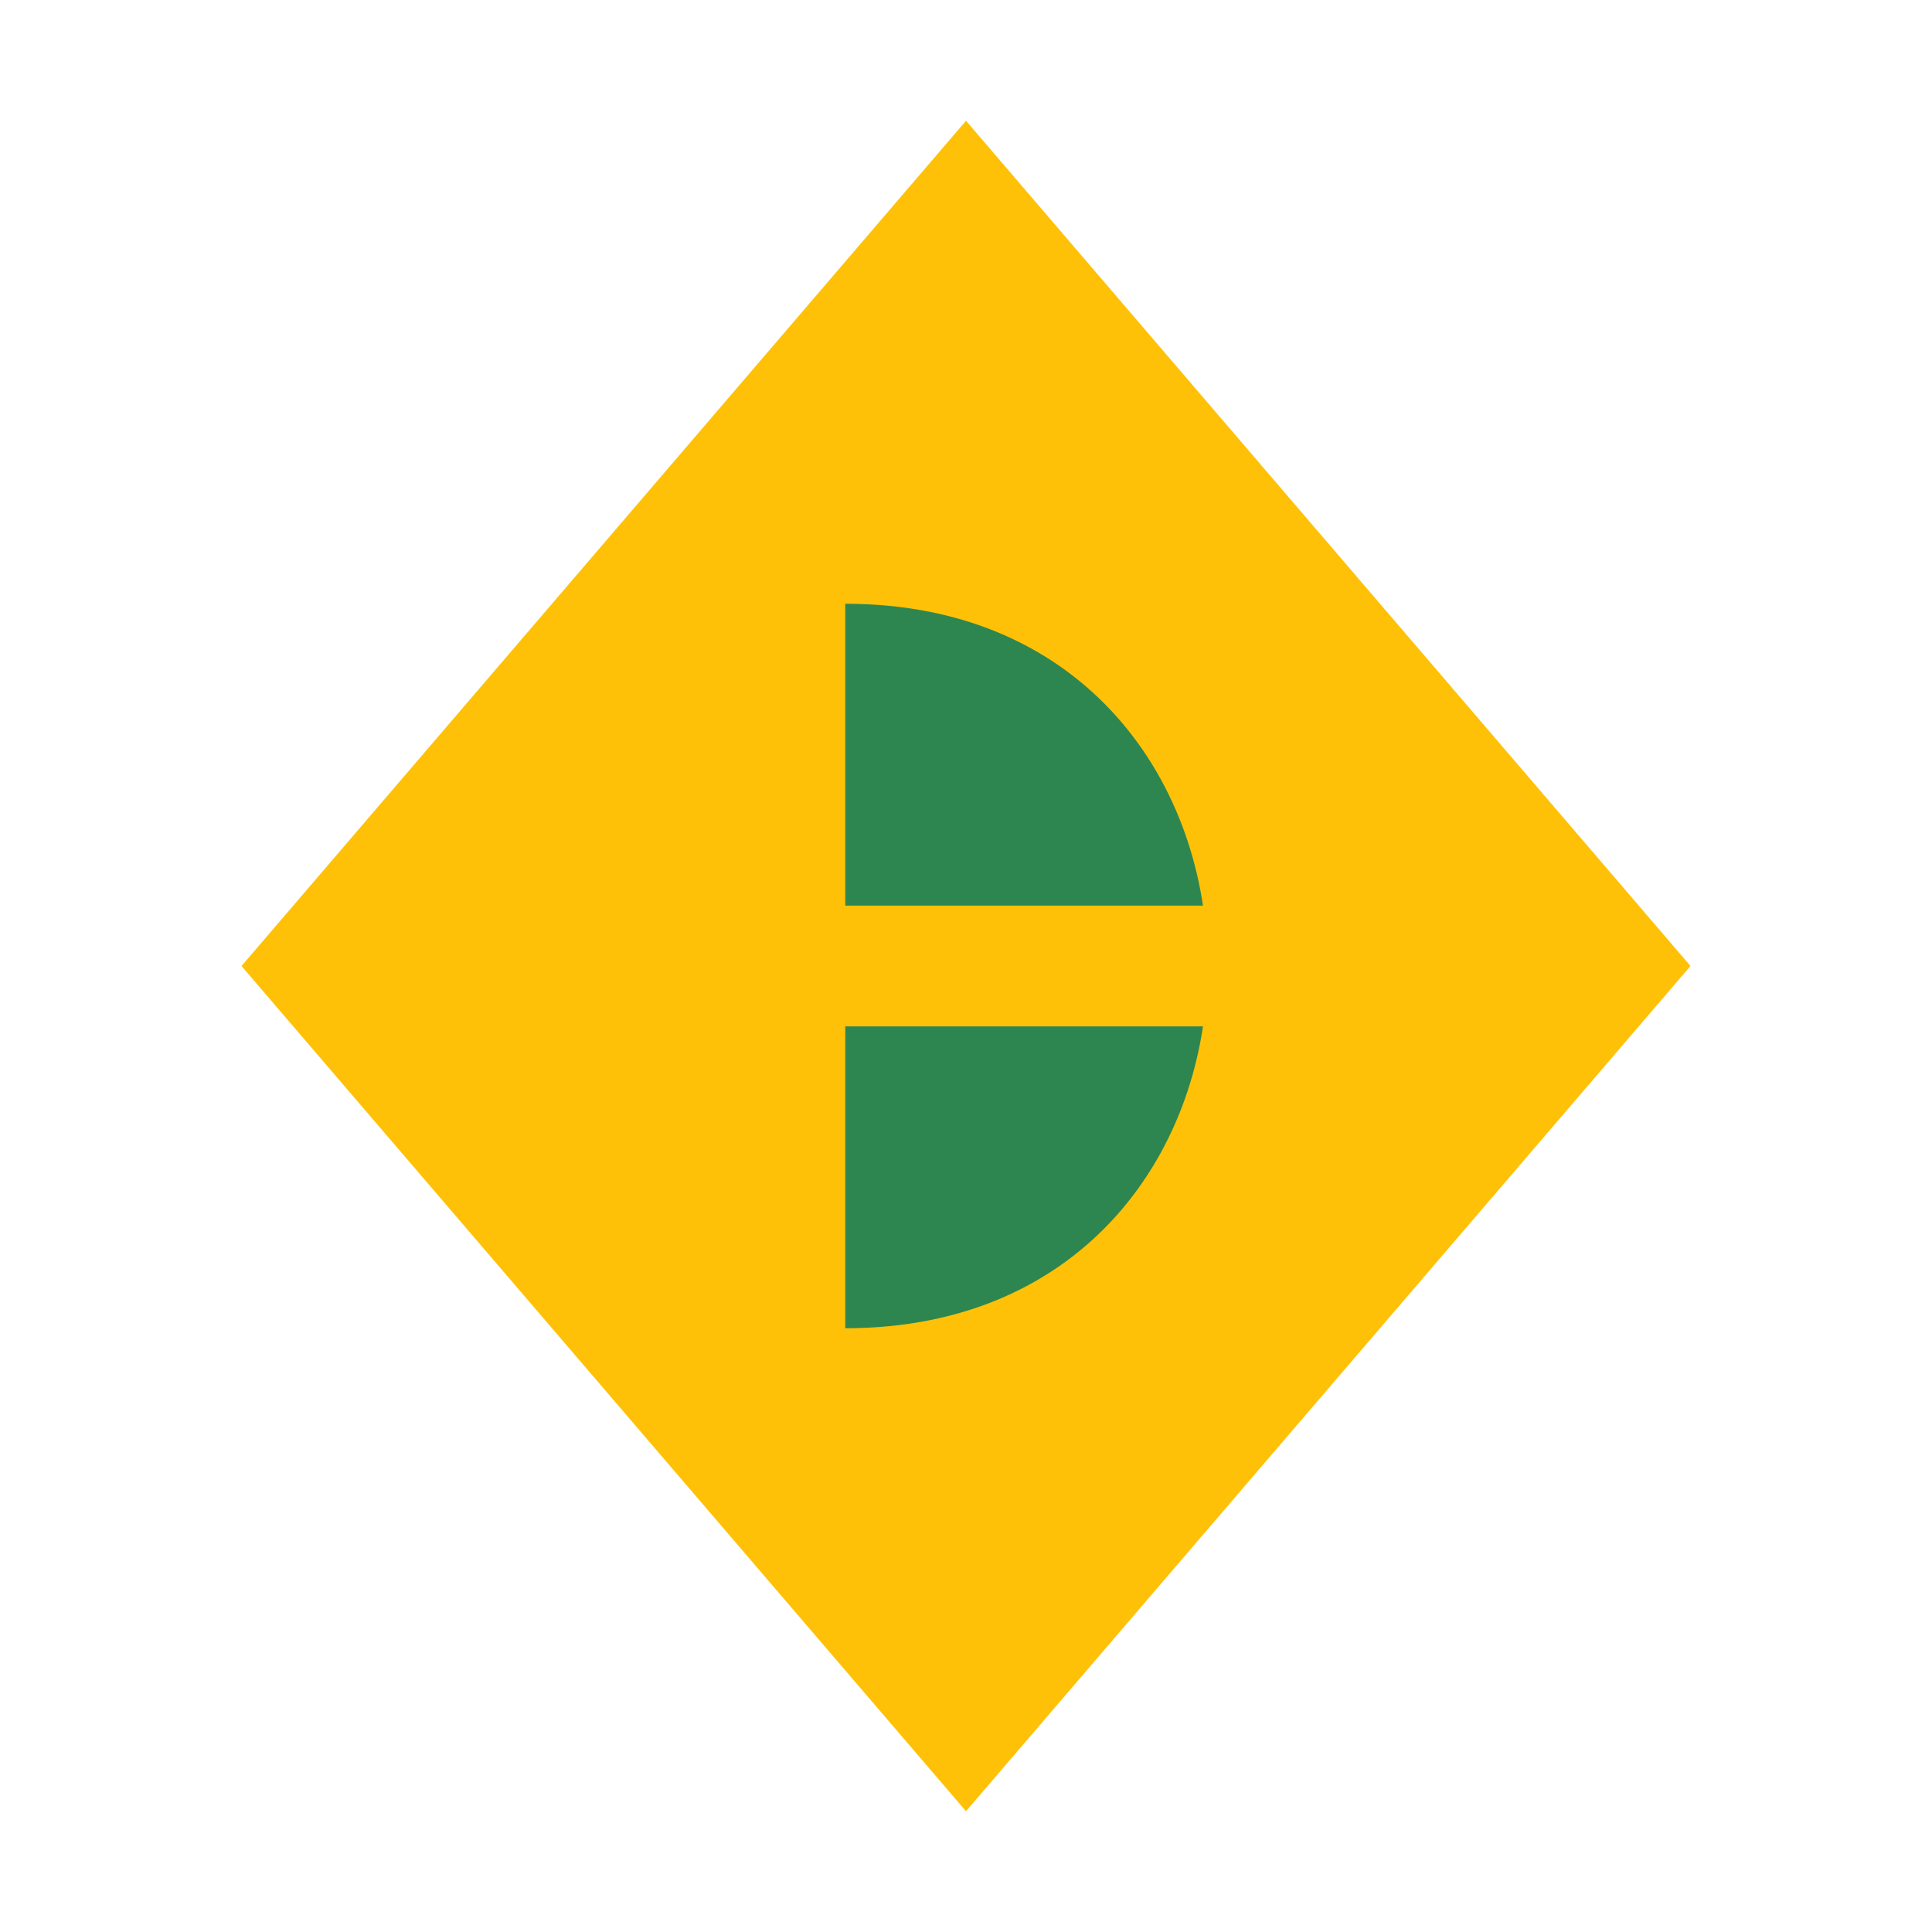
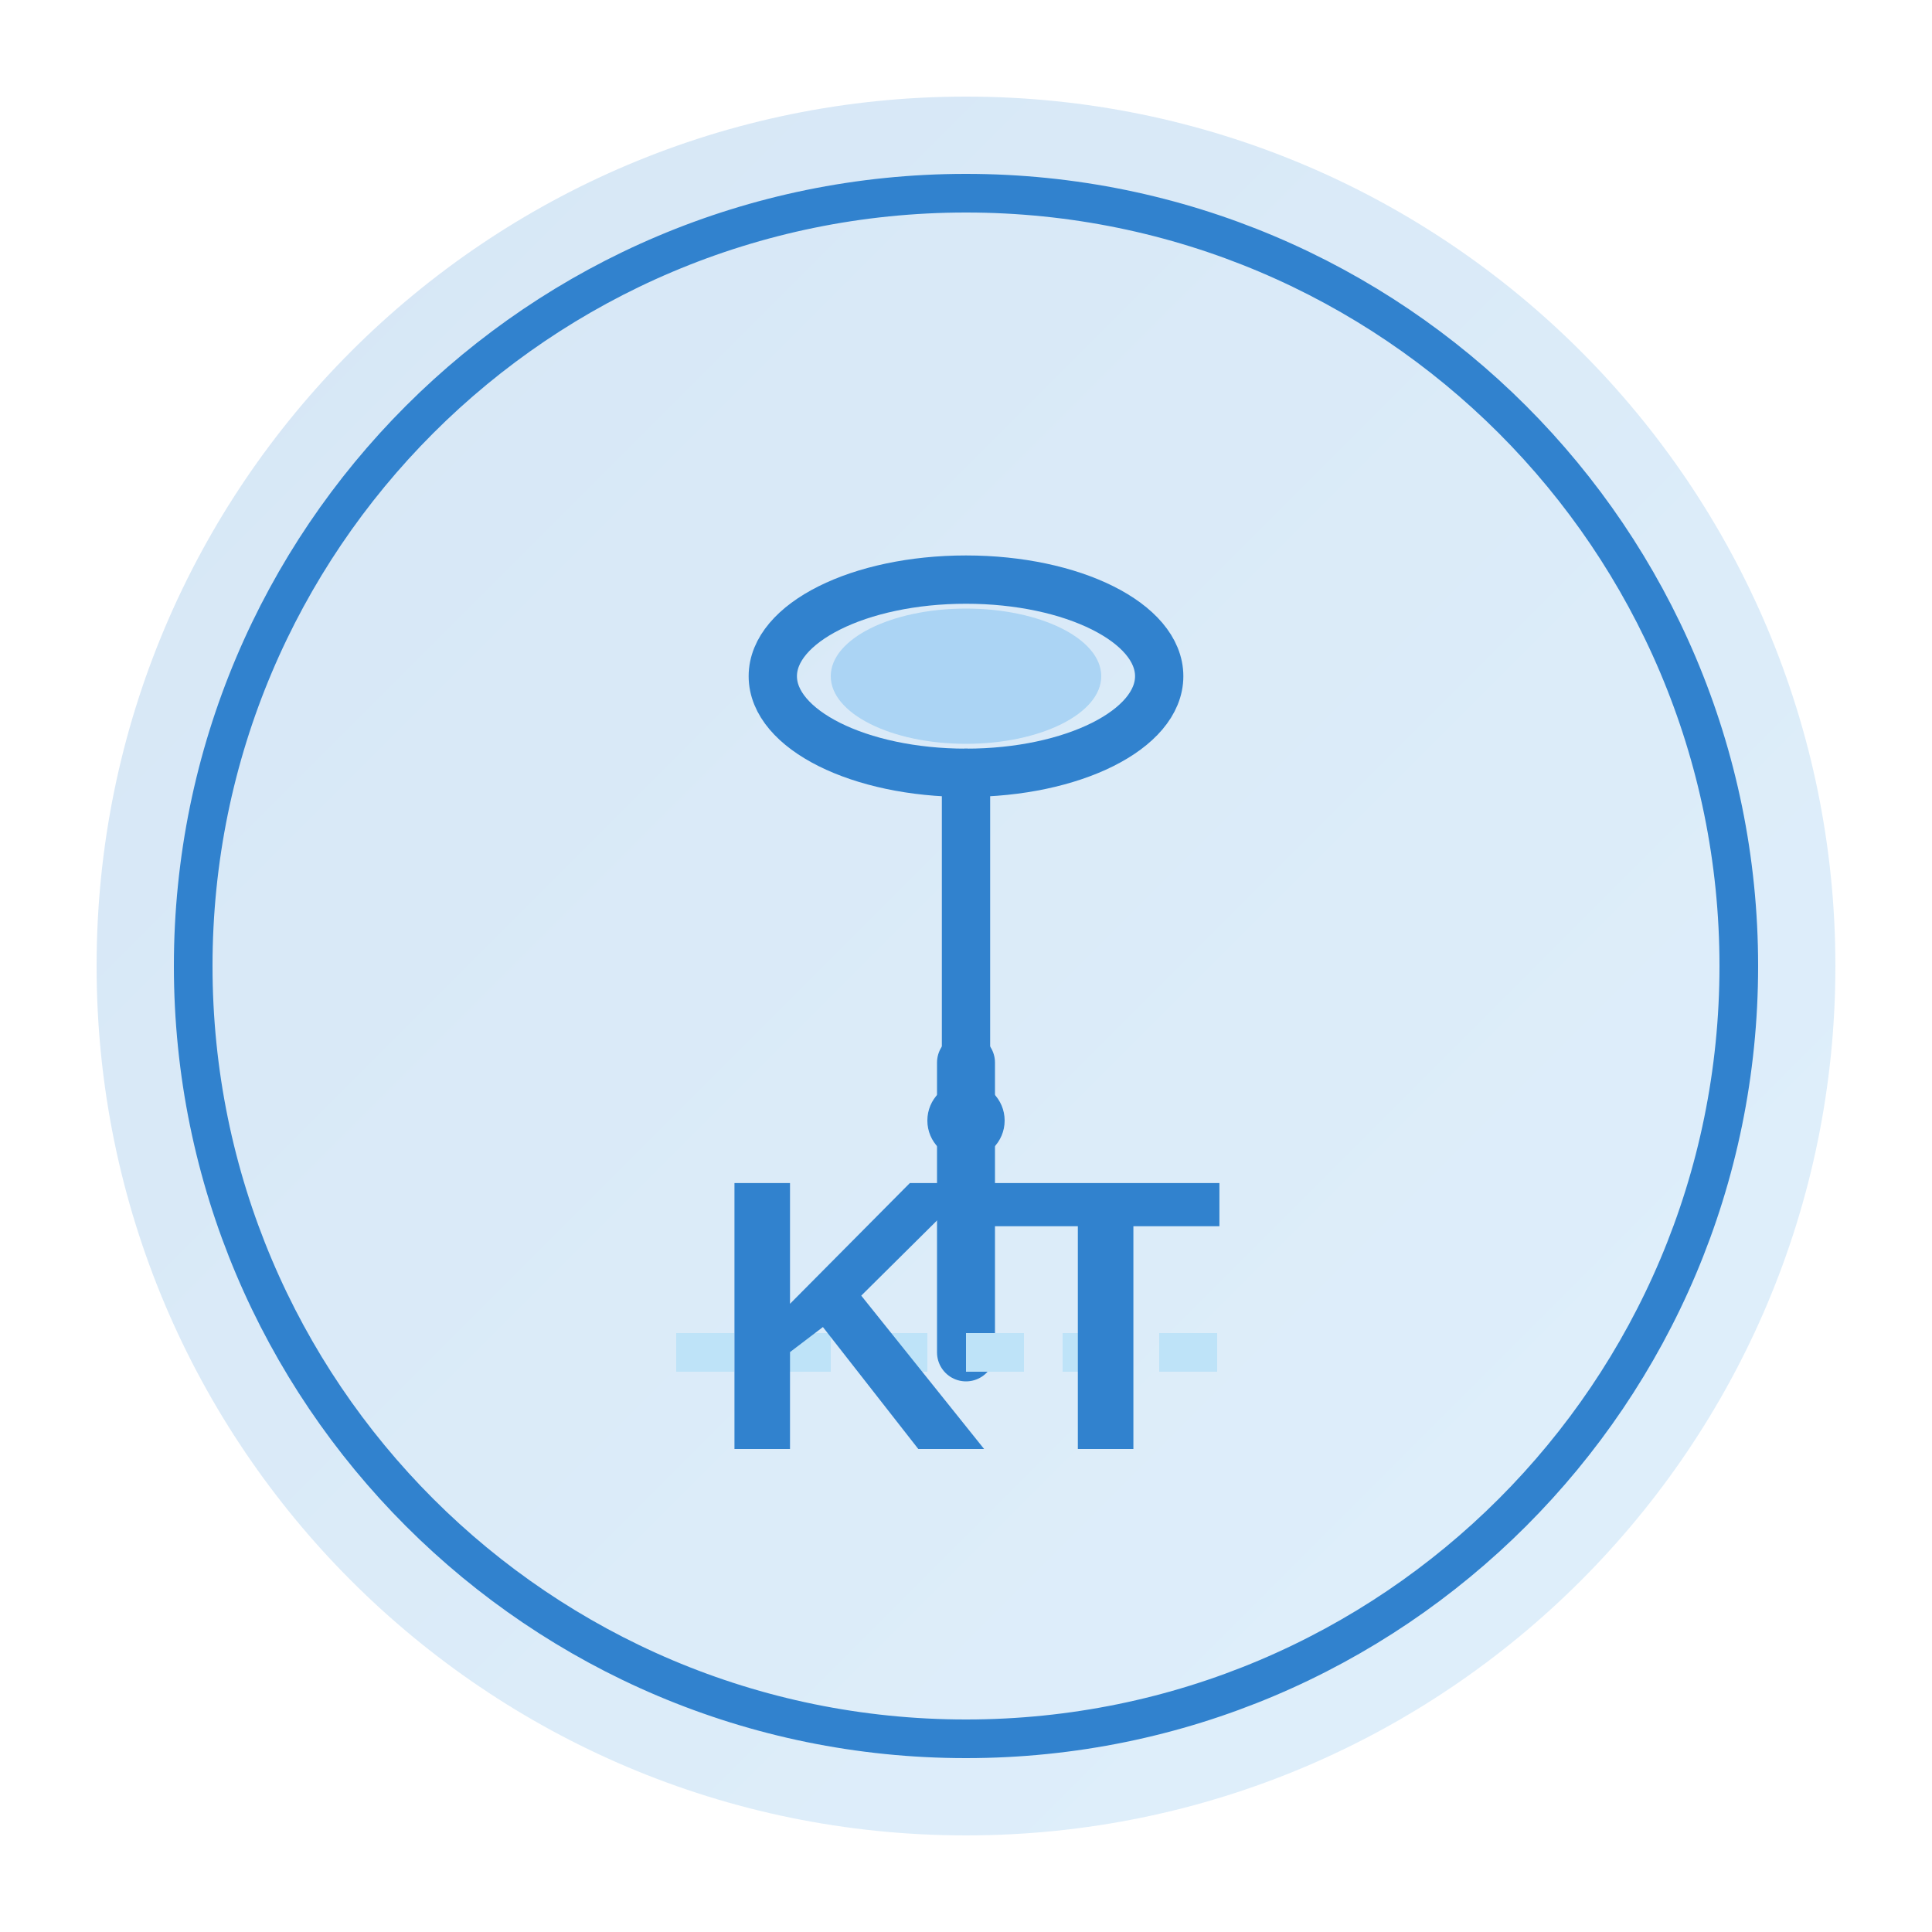
- <svg xmlns="http://www.w3.org/2000/svg" width="32" height="32" viewBox="0 0 32 32">
-   <path d="M16 2 L28 16 L16 30 L4 16 Z" fill="#FFC107" />
-   <path d="M14 10 V22 C18 22 20 19 20 16 C20 13 18 10 14 10 Z" fill="#2d8650" />
-   <rect x="11" y="15" width="10" height="2" fill="#FFC107" />
+ <svg xmlns="http://www.w3.org/2000/svg" viewBox="0 0 100 100" width="100" height="100">
+   <defs>
+     <linearGradient id="faviconGradient" x1="0%" y1="0%" x2="100%" y2="100%">
+       <stop offset="0%" style="stop-color:#3182ce;stop-opacity:1" />
+       <stop offset="100%" style="stop-color:#63b3ed;stop-opacity:1" />
+     </linearGradient>
+   </defs>
+   <circle cx="50" cy="50" r="45" fill="url(#faviconGradient)" opacity="0.2" />
+   <circle cx="50" cy="50" r="40" fill="none" stroke="#3182ce" stroke-width="2" />
+   <g transform="translate(50, 50)">
+     <ellipse cx="0" cy="-15" rx="10" ry="5" fill="none" stroke="#3182ce" stroke-width="2.5" />
+     <ellipse cx="0" cy="-15" rx="7" ry="3.5" fill="#63b3ed" opacity="0.4" />
+     <line x1="0" y1="-10" x2="0" y2="5" stroke="#3182ce" stroke-width="2.5" stroke-linecap="round" />
+     <line x1="0" y1="5" x2="0" y2="20" stroke="#3182ce" stroke-width="3" stroke-linecap="round" />
+     <circle cx="0" cy="8" r="2" fill="#3182ce" />
+     <line x1="-15" y1="20" x2="15" y2="20" stroke="#bee3f8" stroke-width="2" stroke-dasharray="3 2" />
+   </g>
+   <text x="50" y="75" font-family="Arial, sans-serif" font-size="20" font-weight="bold" fill="#3182ce" text-anchor="middle">KT</text>
</svg>
